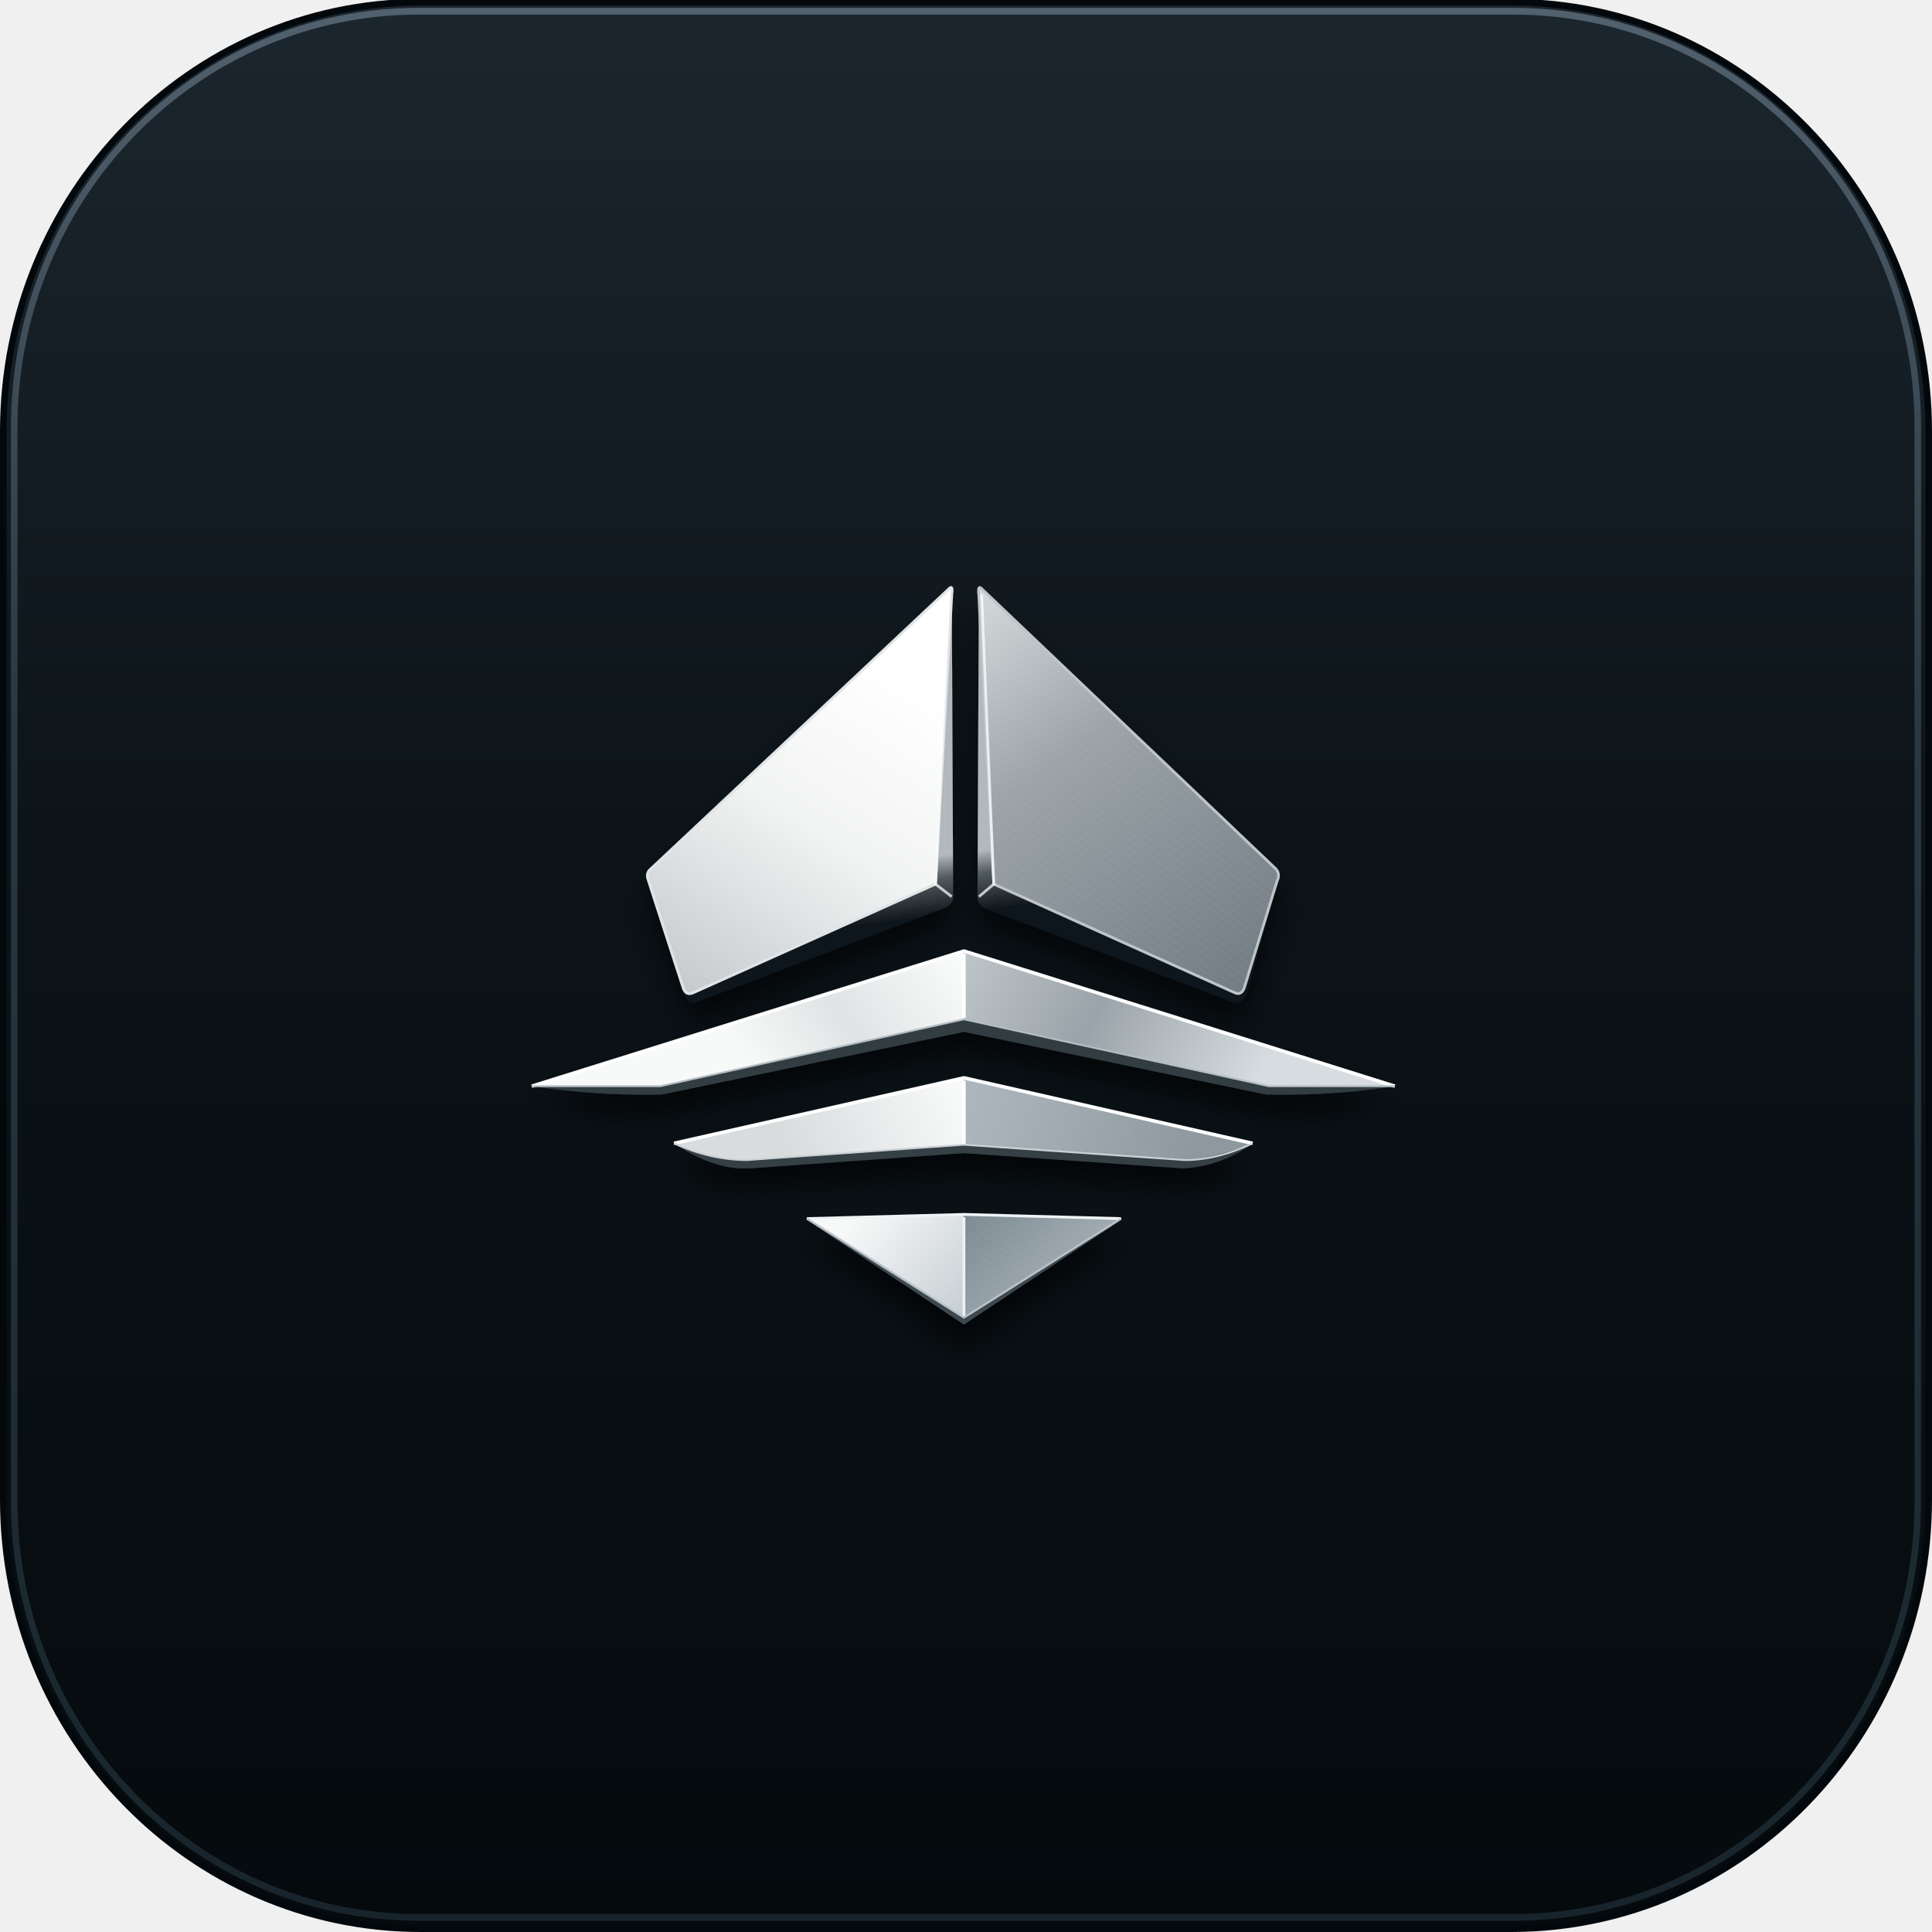
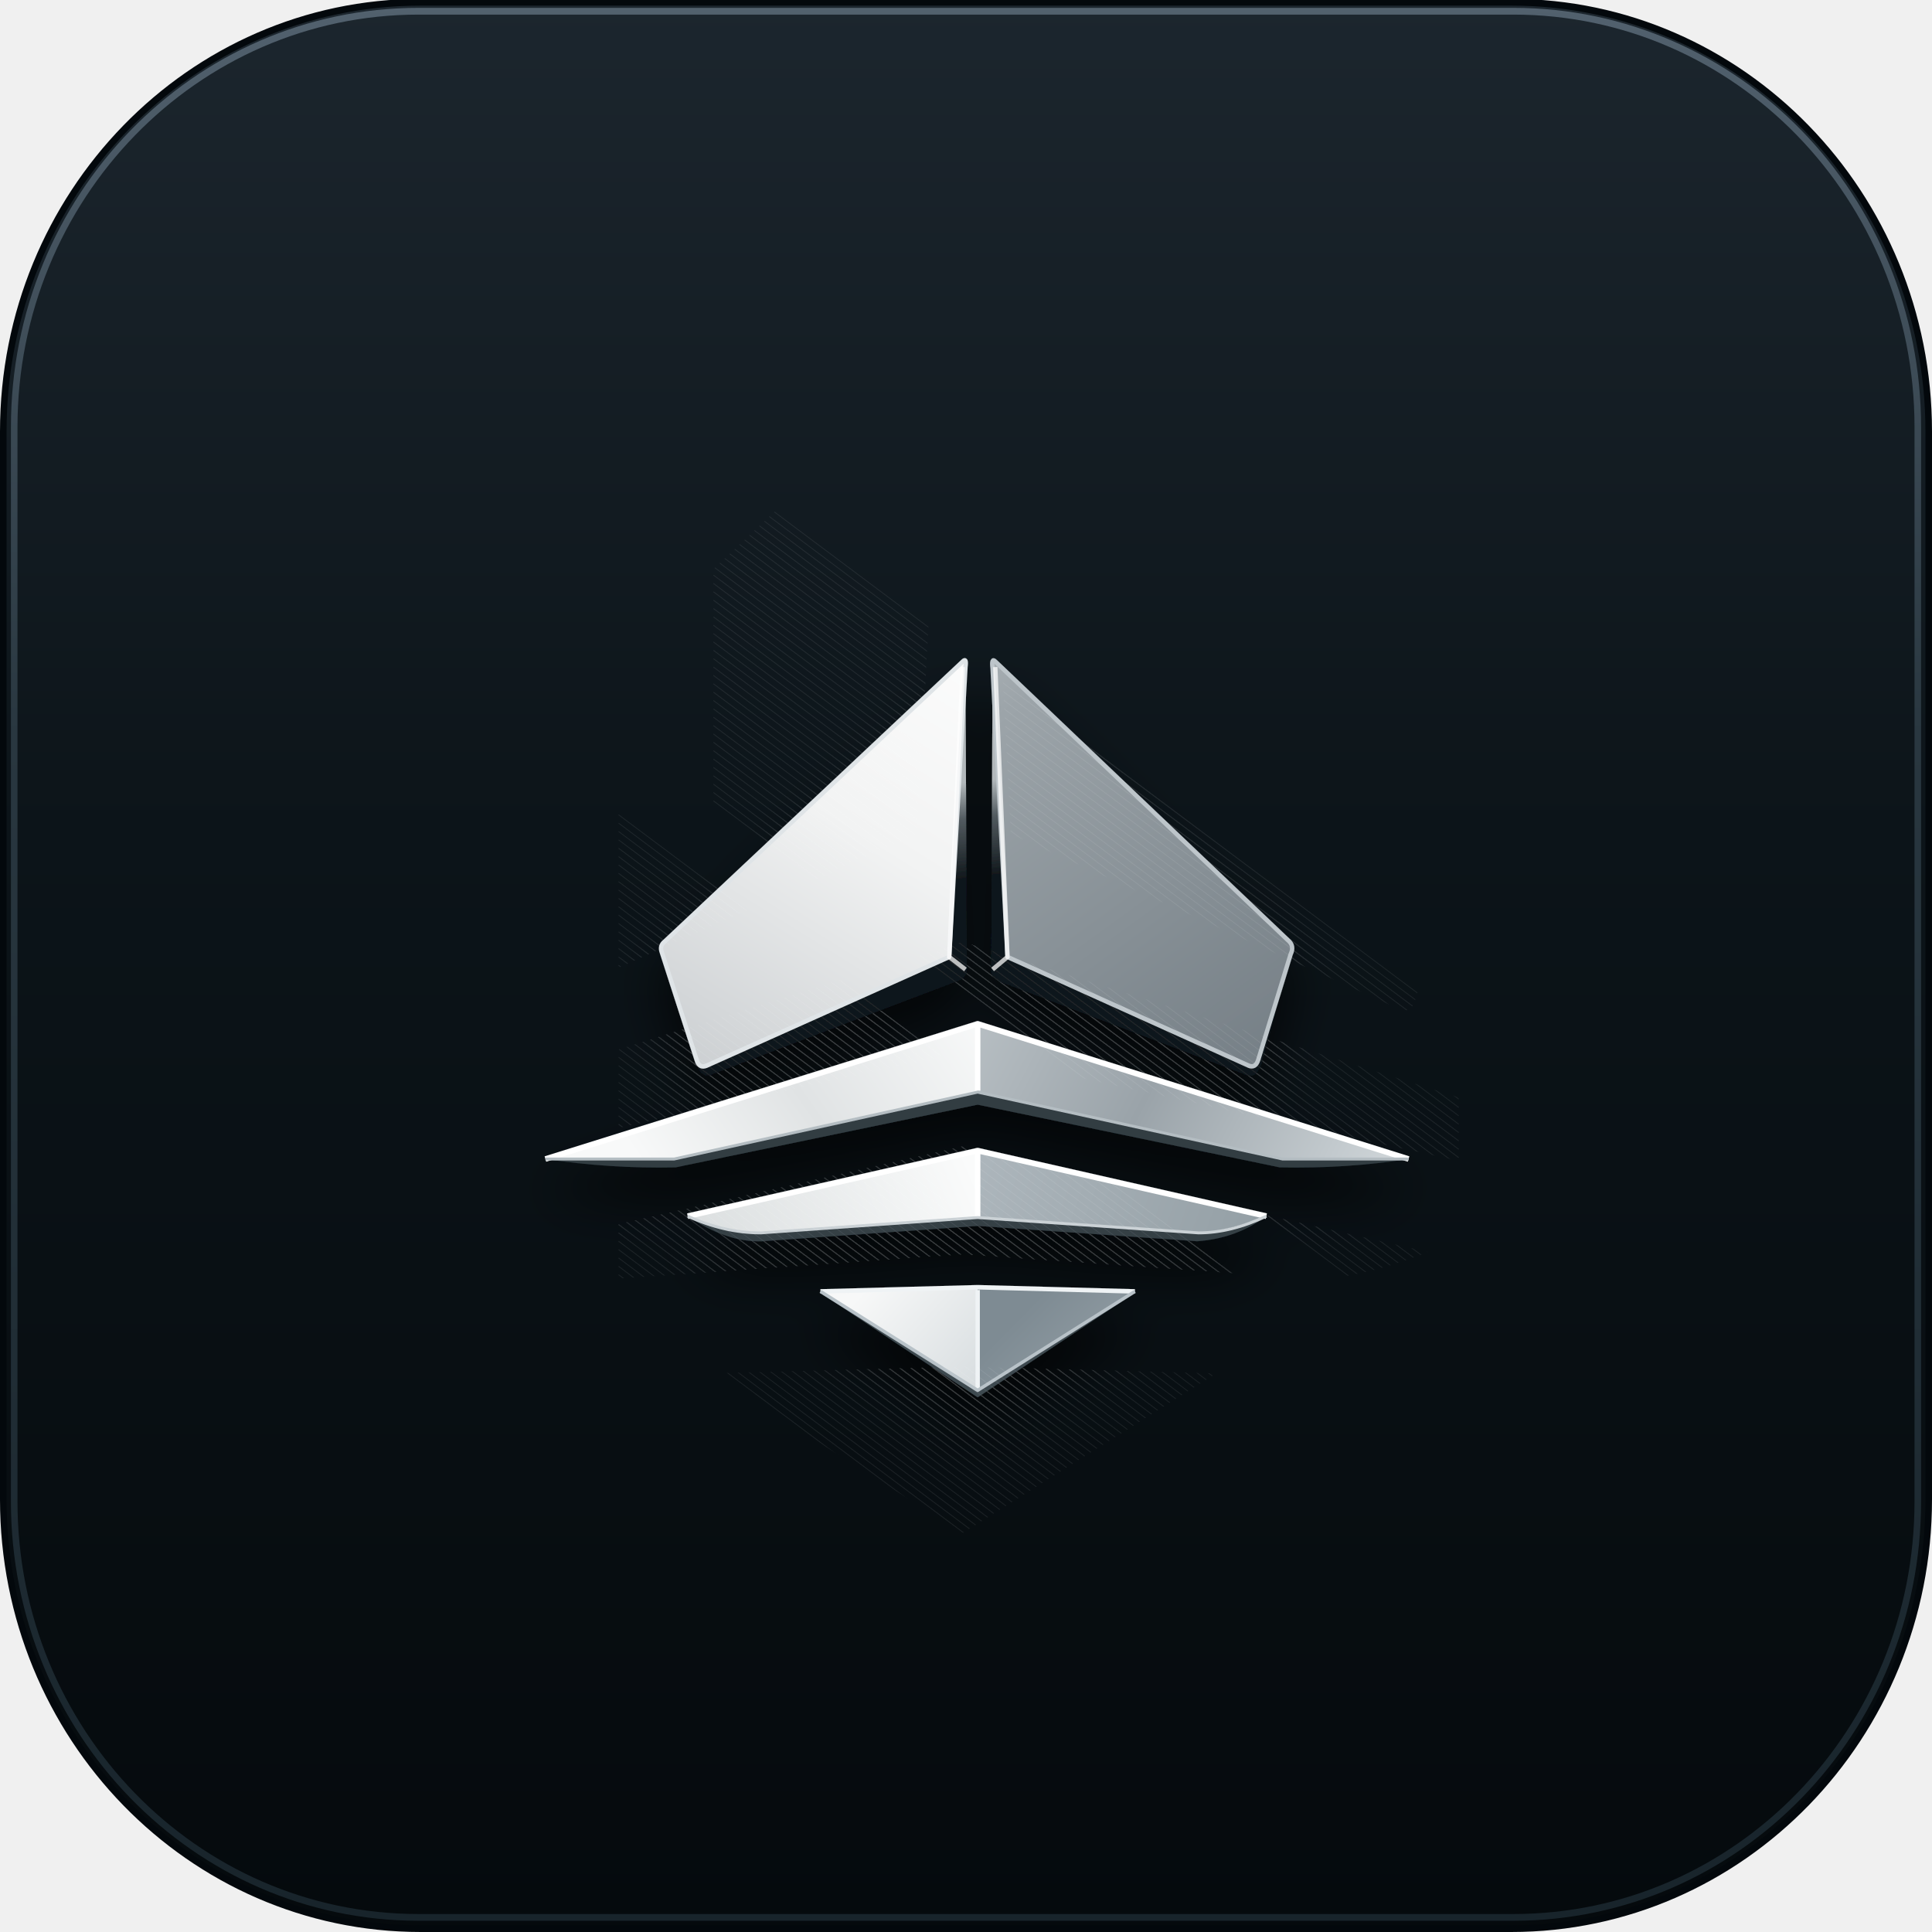
<svg xmlns="http://www.w3.org/2000/svg" width="1024" height="1024" viewBox="184.5 91 884 859.5" preserveAspectRatio="none" fill="none">
  <defs>
    <linearGradient id="tile" x1="626" y1="91" x2="626" y2="949" gradientUnits="userSpaceOnUse">
      <stop stop-color="#1C262E" />
      <stop offset=".43" stop-color="#0C1419" />
      <stop offset="1" stop-color="#050A0D" />
    </linearGradient>
    <linearGradient id="rim" x1="626" y1="93" x2="626" y2="947" gradientUnits="userSpaceOnUse">
      <stop stop-color="#52616E" />
      <stop offset=".38" stop-color="#293740" />
      <stop offset="1" stop-color="#18242B" />
    </linearGradient>
    <linearGradient id="leftMetal" x1="550" y1="296" x2="405" y2="535" gradientUnits="userSpaceOnUse">
      <stop stop-color="#FFFFFF" />
      <stop offset=".45" stop-color="#F2F3F3" />
      <stop offset="1" stop-color="#C5C9CC" />
    </linearGradient>
    <linearGradient id="rightMetal" x1="635" y1="253" x2="835" y2="537" gradientUnits="userSpaceOnUse">
      <stop stop-color="#D5D9DB" />
      <stop offset=".38" stop-color="#9CA4A9" />
      <stop offset="1" stop-color="#727C83" />
    </linearGradient>
    <linearGradient id="edge" x1="619" y1="440" x2="624" y2="482" gradientUnits="userSpaceOnUse">
      <stop stop-color="#B2B8BB" />
      <stop offset=".38" stop-color="#525B60" />
      <stop offset="1" stop-color="#11181C" />
    </linearGradient>
    <linearGradient id="bandLeft" x1="623" y1="518" x2="485" y2="618" gradientUnits="userSpaceOnUse">
      <stop stop-color="#FAFBFB" />
      <stop offset=".55" stop-color="#E0E3E4" />
      <stop offset="1" stop-color="#F8F9F9" />
    </linearGradient>
    <linearGradient id="bandRight" x1="626" y1="512" x2="831" y2="623" gradientUnits="userSpaceOnUse">
      <stop stop-color="#BEC5C9" />
      <stop offset=".45" stop-color="#9AA3A9" />
      <stop offset="1" stop-color="#D6DCDF" />
    </linearGradient>
    <linearGradient id="lowerLeft" x1="625" y1="602" x2="497" y2="659" gradientUnits="userSpaceOnUse">
      <stop stop-color="#FAFBFB" />
      <stop offset="1" stop-color="#D8DCDD" />
    </linearGradient>
    <linearGradient id="lowerRight" x1="626" y1="601" x2="794" y2="663" gradientUnits="userSpaceOnUse">
      <stop stop-color="#AEB7BD" />
      <stop offset="1" stop-color="#8D999F" />
    </linearGradient>
    <linearGradient id="tipLeft" x1="547" y1="700" x2="626" y2="774" gradientUnits="userSpaceOnUse">
      <stop stop-color="#F7F8F8" />
      <stop offset="1" stop-color="#C5CDD1" />
    </linearGradient>
    <linearGradient id="tipRight" x1="626" y1="701" x2="690" y2="766" gradientUnits="userSpaceOnUse">
      <stop stop-color="#7E8B93" />
      <stop offset="1" stop-color="#A5AFB5" />
    </linearGradient>
    <filter id="tileShadow" x="-.2" y="-.2" width="1.4" height="1.5" color-interpolation-filters="sRGB">
      <feDropShadow dx="0" dy="25" stdDeviation="23" flood-color="#161A1D" flood-opacity=".42" />
    </filter>
    <filter id="metalShadow" x="-.2" y="-.2" width="1.4" height="1.5" color-interpolation-filters="sRGB">
      <feDropShadow dx="0" dy="15" stdDeviation="11" flood-color="#000000" flood-opacity=".65" />
    </filter>
    <clipPath id="metalClip">
      <path d="M614 250 Q617 247 616 254 L604 462 L425 540 Q420 542 418 537 L392 459 Q390 454 394 451 Z M638 250 Q635 247 636 255 L647 462 L825 540 Q830 542 832 536 L856 460 Q859 454 854 450 Z M306 607 L625 510 L943 607 L850 607 L625 559 L401 607 Z M411 648 L625 601 L838 648 Q809 659 788 660 L625 649 L465 660 Q438 660 411 648 Z M509 702 L625 699 L741 702 L625 773 Z" />
    </clipPath>
  </defs>
  <g id="App-icon">
    <rect id="Charcoal-tile" x="186" y="92" width="881" height="857" rx="191" fill="url(#tile)" stroke="#03080C" stroke-width="3" />
    <rect id="Fine-edge-highlight" x="191" y="96" width="871" height="848" rx="185" stroke="url(#rim)" stroke-width="3" />
-     <g id="Silver-symbol" filter="url(#metalShadow)" transform="translate(626.5 520.75) scale(0.62) translate(-626.5 -520.75)">
+     <g id="Silver-symbol" filter="url(#metalShadow)">
      <g id="Upper-panels">
-         <path id="Left-panel-depth" d="M392 458 L418 540 Q421 548 427 547 L611 479 Q618 476 617 469 L616 252 L603 462 L423 539 Z" fill="url(#edge)" />
-         <path id="Right-panel-depth" d="M636 252 L635 470 Q634 477 642 480 L824 547 Q830 549 834 540 L857 459 L826 540 L647 462 Z" fill="url(#edge)" />
-         <path id="Left-panel-face" d="M614 250 Q617 247 616 254 L604 462 L425 540 Q420 542 418 537 L392 459 Q390 454 394 451 Z" fill="url(#leftMetal)" stroke="#DFE4E7" stroke-width="2" stroke-linejoin="round" />
-         <path id="Right-panel-face" d="M638 250 Q635 247 636 255 L647 462 L825 540 Q830 542 832 536 L856 460 Q859 454 854 450 Z" fill="url(#rightMetal)" stroke="#BDC5CA" stroke-width="2" stroke-linejoin="round" />
-         <path id="Bright-inside-bevel" d="M614 254 L604 462 L616 471 M638 254 L647 462 L636 471" stroke="#FFFFFF" stroke-opacity=".72" stroke-width="2" />
+         <path id="Left-panel-depth" d="M 487.38 514.24L 503.5 565.08Q 505.36 570.04 509.08 569.42L 623.16 527.26Q 627.5 525.4 626.88 521.06L 626.26 386.52L 618.2 516.72L 506.6 564.46Z" fill="url(#edge)" />
+         <path id="Right-panel-depth" d="M 638.66 386.52L 638.04 521.68Q 637.42 526.02 642.38 527.88L 755.22 569.42Q 758.94 570.66 761.42 565.08L 775.68 514.86L 756.46 565.08L 645.48 516.72Z" fill="url(#edge)" />
+         <path id="Left-panel-face" d="M 625.02 385.28Q 626.88 383.42 626.26 387.76L 618.82 516.72L 507.84 565.08Q 504.74 566.32 503.5 563.22L 487.38 514.86Q 486.14 511.76 488.62 509.9Z" fill="url(#leftMetal)" stroke="#DFE4E7" stroke-width="2" stroke-linejoin="round" />
+         <path id="Right-panel-face" d="M 639.9 385.28Q 638.04 383.42 638.66 388.38L 645.48 516.72L 755.84 565.08Q 758.94 566.32 760.18 562.6L 775.06 515.48Q 776.92 511.76 773.82 509.28Z" fill="url(#rightMetal)" stroke="#BDC5CA" stroke-width="2" stroke-linejoin="round" />
+         <path id="Bright-inside-bevel" d="M 625.02 387.76L 618.82 516.72L 626.26 522.3M 639.9 387.76L 645.48 516.72L 638.66 522.3" stroke="#FFFFFF" stroke-opacity=".72" stroke-width="2" />
      </g>
      <g id="Wide-folded-tier">
-         <path id="Wide-tier-depth" d="M306 607 Q354 614 402 613 L625 568 L848 613 Q897 614 943 607 L850 605 L625 559 L401 605 Z" fill="#333D43" />
-         <path id="Wide-tier-left" d="M306 607 L625 510 L625 559 L401 607 Z" fill="url(#bandLeft)" />
-         <path id="Wide-tier-right" d="M625 510 L943 607 L850 607 L625 559 Z" fill="url(#bandRight)" />
-         <path id="Wide-tier-light" d="M306 607 L625 510 L943 607 M625 512 L625 558" stroke="#FFFFFF" stroke-width="2.5" stroke-linejoin="round" />
-         <path id="Wide-tier-outline" d="M306 607 L401 607 L625 559 L850 607 L943 607" stroke="#B4BDC2" stroke-width="1.3" />
+         <path id="Wide-tier-depth" d="M 434.06 606.62Q 463.82 610.96 493.58 610.34L 631.84 582.44L 770.1 610.34Q 800.48 610.96 829 606.62L 771.34 605.38L 631.84 576.86L 492.96 605.38Z" fill="#333D43" />
+         <path id="Wide-tier-left" d="M 434.06 606.62L 631.84 546.48L 631.84 576.86L 492.96 606.62Z" fill="url(#bandLeft)" />
+         <path id="Wide-tier-right" d="M 631.84 546.48L 829 606.62L 771.34 606.62L 631.84 576.86Z" fill="url(#bandRight)" />
+         <path id="Wide-tier-light" d="M 434.06 606.62L 631.84 546.48L 829 606.62M 631.84 547.72L 631.84 576.24" stroke="#FFFFFF" stroke-width="2.5" stroke-linejoin="round" />
+         <path id="Wide-tier-outline" d="M 434.06 606.62L 492.96 606.62L 631.84 576.86L 771.34 606.62L 829 606.62" stroke="#B4BDC2" stroke-width="1.3" />
      </g>
      <g id="Lower-folded-tier">
-         <path id="Lower-tier-depth" d="M411 648 Q440 667 466 666 L625 655 L787 666 Q816 664 838 648 L788 659 L625 647 L465 659 Z" fill="#343F45" />
-         <path id="Lower-tier-left" d="M411 648 L625 601 L625 649 L465 660 Q438 660 411 648 Z" fill="url(#lowerLeft)" />
-         <path id="Lower-tier-right" d="M625 601 L838 648 Q809 659 788 660 L625 649 Z" fill="url(#lowerRight)" />
-         <path id="Lower-tier-light" d="M411 648 L625 601 L838 648 M625 603 L625 649" stroke="#FFFFFF" stroke-width="2.5" stroke-linejoin="round" />
-         <path id="Lower-tier-outline" d="M411 648 Q438 660 465 660 L625 649 L788 660 Q812 660 838 648" stroke="#CAD1D5" stroke-width="1.3" />
+         <path id="Lower-tier-depth" d="M 499.16 632.04Q 517.14 643.82 533.26 643.2L 631.84 636.38L 732.28 643.2Q 750.26 641.96 763.9 632.04L 732.9 638.86L 631.84 631.42L 532.64 638.86Z" fill="#343F45" />
+         <path id="Lower-tier-left" d="M 499.16 632.04L 631.84 602.9L 631.84 632.66L 532.64 639.48Q 515.9 639.48 499.16 632.04Z" fill="url(#lowerLeft)" />
+         <path id="Lower-tier-right" d="M 631.84 602.9L 763.9 632.04Q 745.92 638.86 732.9 639.48L 631.84 632.66Z" fill="url(#lowerRight)" />
+         <path id="Lower-tier-light" d="M 499.16 632.04L 631.84 602.9L 763.9 632.04M 631.84 604.14L 631.84 632.66" stroke="#FFFFFF" stroke-width="2.5" stroke-linejoin="round" />
+         <path id="Lower-tier-outline" d="M 499.16 632.04Q 515.9 639.48 532.64 639.48L 631.84 632.66L 732.9 639.48Q 747.78 639.48 763.9 632.04" stroke="#CAD1D5" stroke-width="1.3" />
      </g>
      <g id="Solid-triangular-tip">
-         <path id="Tip-depth" d="M509 703 L625 778 L741 703 L625 769 Z" fill="#3E494F" />
-         <path id="Tip-left" d="M509 702 L625 699 L625 773 Z" fill="url(#tipLeft)" />
-         <path id="Tip-right" d="M625 699 L741 702 L625 773 Z" fill="url(#tipRight)" />
-         <path id="Tip-light" d="M509 702 L625 699 L741 702 M625 701 L625 772" stroke="#EFF3F5" stroke-width="2" stroke-linejoin="round" />
-         <path id="Tip-outline" d="M509 702 L625 773 L741 702" stroke="#B8C2C8" stroke-width="1.5" stroke-linejoin="round" />
+         <path id="Tip-depth" d="M 559.92 666.14L 631.84 712.64L 703.76 666.14L 631.84 707.06Z" fill="#3E494F" />
+         <path id="Tip-left" d="M 559.92 665.52L 631.84 663.66L 631.84 709.54Z" fill="url(#tipLeft)" />
+         <path id="Tip-right" d="M 631.84 663.66L 703.76 665.52L 631.84 709.54Z" fill="url(#tipRight)" />
+         <path id="Tip-light" d="M 559.92 665.52L 631.84 663.66L 703.76 665.52M 631.84 664.9L 631.84 708.92" stroke="#EFF3F5" stroke-width="2" stroke-linejoin="round" />
+         <path id="Tip-outline" d="M 559.92 665.52L 631.84 709.54L 703.76 665.52" stroke="#B8C2C8" stroke-width="1.5" stroke-linejoin="round" />
      </g>
      <g id="Brushed-metal-detail" clip-path="url(#metalClip)" stroke="#FFFFFF" stroke-width=".35" opacity=".08">
-         <path id="Brushed-lines-a" d="M360 360L910 760 M360 366L910 766 M360 372L910 772 M360 378L910 778 M360 384L910 784 M360 390L910 790 M360 396L910 796 M360 402L910 802 M360 408L910 808 M360 414L910 814 M360 420L910 820 M360 426L910 826 M360 432L910 832 M360 438L910 838 M360 444L910 844 M360 450L910 850 M360 456L910 856 M360 462L910 862 M360 468L910 868 M360 474L910 874 M360 480L910 880 M360 486L910 886 M360 492L910 892 M360 498L910 898 M360 504L910 904 M360 510L910 910 M360 516L910 916 M360 522L910 922 M360 528L910 928 M360 534L910 934 M360 540L910 940 M360 546L910 946 M360 552L910 952 M360 558L910 958 M360 564L910 964 M360 570L910 970 M360 576L910 976 M360 582L910 982 M360 588L910 988 M360 594L910 994 M360 600L910 1000 M360 606L910 1006 M360 612L910 1012 M360 618L910 1018 M360 624L910 1024 M360 630L910 1030 M360 636L910 1036 M360 642L910 1042 M360 648L910 1048 M360 654L910 1054 M360 660L910 1060 M360 666L910 1066 M360 672L910 1072 M360 678L910 1078 M360 684L910 1084 M360 690L910 1090 M360 696L910 1096 M360 702L910 1102" />
-         <path id="Brushed-lines-b" d="M430 110L980 510 M430 116L980 516 M430 122L980 522 M430 128L980 528 M430 134L980 534 M430 140L980 540 M430 146L980 546 M430 152L980 552 M430 158L980 558 M430 164L980 564 M430 170L980 570 M430 176L980 576 M430 182L980 582 M430 188L980 588 M430 194L980 594 M430 200L980 600 M430 206L980 606 M430 212L980 612 M430 218L980 618 M430 224L980 624 M430 230L980 630 M430 236L980 636 M430 242L980 642 M430 248L980 648 M430 254L980 654 M430 260L980 660 M430 266L980 666 M430 272L980 672 M430 278L980 678 M430 284L980 684 M430 290L980 690 M430 296L980 696 M430 302L980 702 M430 308L980 708 M430 314L980 714 M430 320L980 720 M430 326L980 726 M430 332L980 732 M430 338L980 738 M430 344L980 744 M430 350L980 750" />
+         <path id="Brushed-lines-a" d="M 467.54 453.48L 808.54 701.48M 467.54 457.2L 808.54 705.2M 467.54 460.92L 808.54 708.92M 467.54 464.64L 808.54 712.64M 467.54 468.36L 808.54 716.36M 467.54 472.08L 808.54 720.08M 467.54 475.8L 808.54 723.8M 467.54 479.52L 808.54 727.52M 467.54 483.24L 808.54 731.24M 467.54 486.96L 808.54 734.96M 467.54 490.68L 808.54 738.68M 467.54 494.4L 808.54 742.4M 467.54 498.12L 808.54 746.12M 467.54 501.84L 808.54 749.84M 467.54 505.56L 808.54 753.56M 467.54 509.28L 808.54 757.28M 467.54 513L 808.54 761M 467.54 516.72L 808.54 764.72M 467.54 520.44L 808.54 768.44M 467.54 524.16L 808.54 772.16M 467.54 527.88L 808.54 775.88M 467.54 531.6L 808.54 779.6M 467.54 535.32L 808.54 783.32M 467.54 539.04L 808.54 787.04M 467.54 542.76L 808.54 790.76M 467.54 546.48L 808.54 794.48M 467.54 550.2L 808.54 798.2M 467.54 553.92L 808.54 801.92M 467.54 557.64L 808.54 805.64M 467.54 561.36L 808.54 809.36M 467.54 565.08L 808.54 813.08M 467.54 568.8L 808.54 816.8M 467.54 572.52L 808.54 820.52M 467.54 576.24L 808.54 824.24M 467.54 579.96L 808.54 827.96M 467.54 583.68L 808.54 831.68M 467.54 587.4L 808.54 835.4M 467.54 591.12L 808.54 839.12M 467.54 594.84L 808.54 842.84M 467.54 598.56L 808.54 846.56M 467.54 602.28L 808.54 850.28M 467.54 606L 808.54 854M 467.54 609.72L 808.54 857.72M 467.54 613.44L 808.54 861.44M 467.54 617.16L 808.54 865.16M 467.54 620.88L 808.54 868.88M 467.54 624.6L 808.54 872.6M 467.54 628.32L 808.54 876.32M 467.54 632.04L 808.54 880.04M 467.54 635.76L 808.54 883.76M 467.54 639.48L 808.54 887.48M 467.54 643.2L 808.54 891.2M 467.54 646.92L 808.54 894.92M 467.54 650.64L 808.54 898.64M 467.54 654.36L 808.54 902.36M 467.54 658.08L 808.54 906.08M 467.54 661.8L 808.54 909.8M 467.54 665.52L 808.54 913.52" />
+         <path id="Brushed-lines-b" d="M 510.94 298.48L 851.94 546.48M 510.94 302.2L 851.94 550.2M 510.94 305.92L 851.94 553.92M 510.94 309.64L 851.94 557.64M 510.94 313.36L 851.94 561.36M 510.94 317.08L 851.94 565.08M 510.94 320.8L 851.94 568.8M 510.94 324.52L 851.94 572.52M 510.94 328.24L 851.94 576.24M 510.94 331.96L 851.94 579.96M 510.94 335.68L 851.94 583.68M 510.94 339.4L 851.94 587.4M 510.94 343.12L 851.94 591.12M 510.94 346.84L 851.94 594.84M 510.94 350.56L 851.94 598.56M 510.94 354.28L 851.94 602.28M 510.94 358L 851.94 606M 510.94 361.72L 851.94 609.72M 510.94 365.44L 851.94 613.44M 510.94 369.16L 851.94 617.16M 510.94 372.88L 851.94 620.88M 510.94 376.6L 851.94 624.6M 510.94 380.32L 851.94 628.32M 510.94 384.04L 851.94 632.04M 510.94 387.76L 851.94 635.76M 510.94 391.48L 851.94 639.48M 510.94 395.2L 851.94 643.2M 510.94 398.92L 851.94 646.92M 510.94 402.64L 851.94 650.64M 510.94 406.36L 851.94 654.36M 510.94 410.08L 851.94 658.08M 510.94 413.8L 851.94 661.8M 510.94 417.52L 851.94 665.52M 510.94 421.24L 851.94 669.24M 510.94 424.96L 851.94 672.96M 510.94 428.68L 851.94 676.68M 510.94 432.4L 851.94 680.4M 510.94 436.12L 851.94 684.12M 510.94 439.84L 851.94 687.84M 510.94 443.56L 851.94 691.56M 510.94 447.28L 851.94 695.28" />
      </g>
    </g>
  </g>
</svg>
